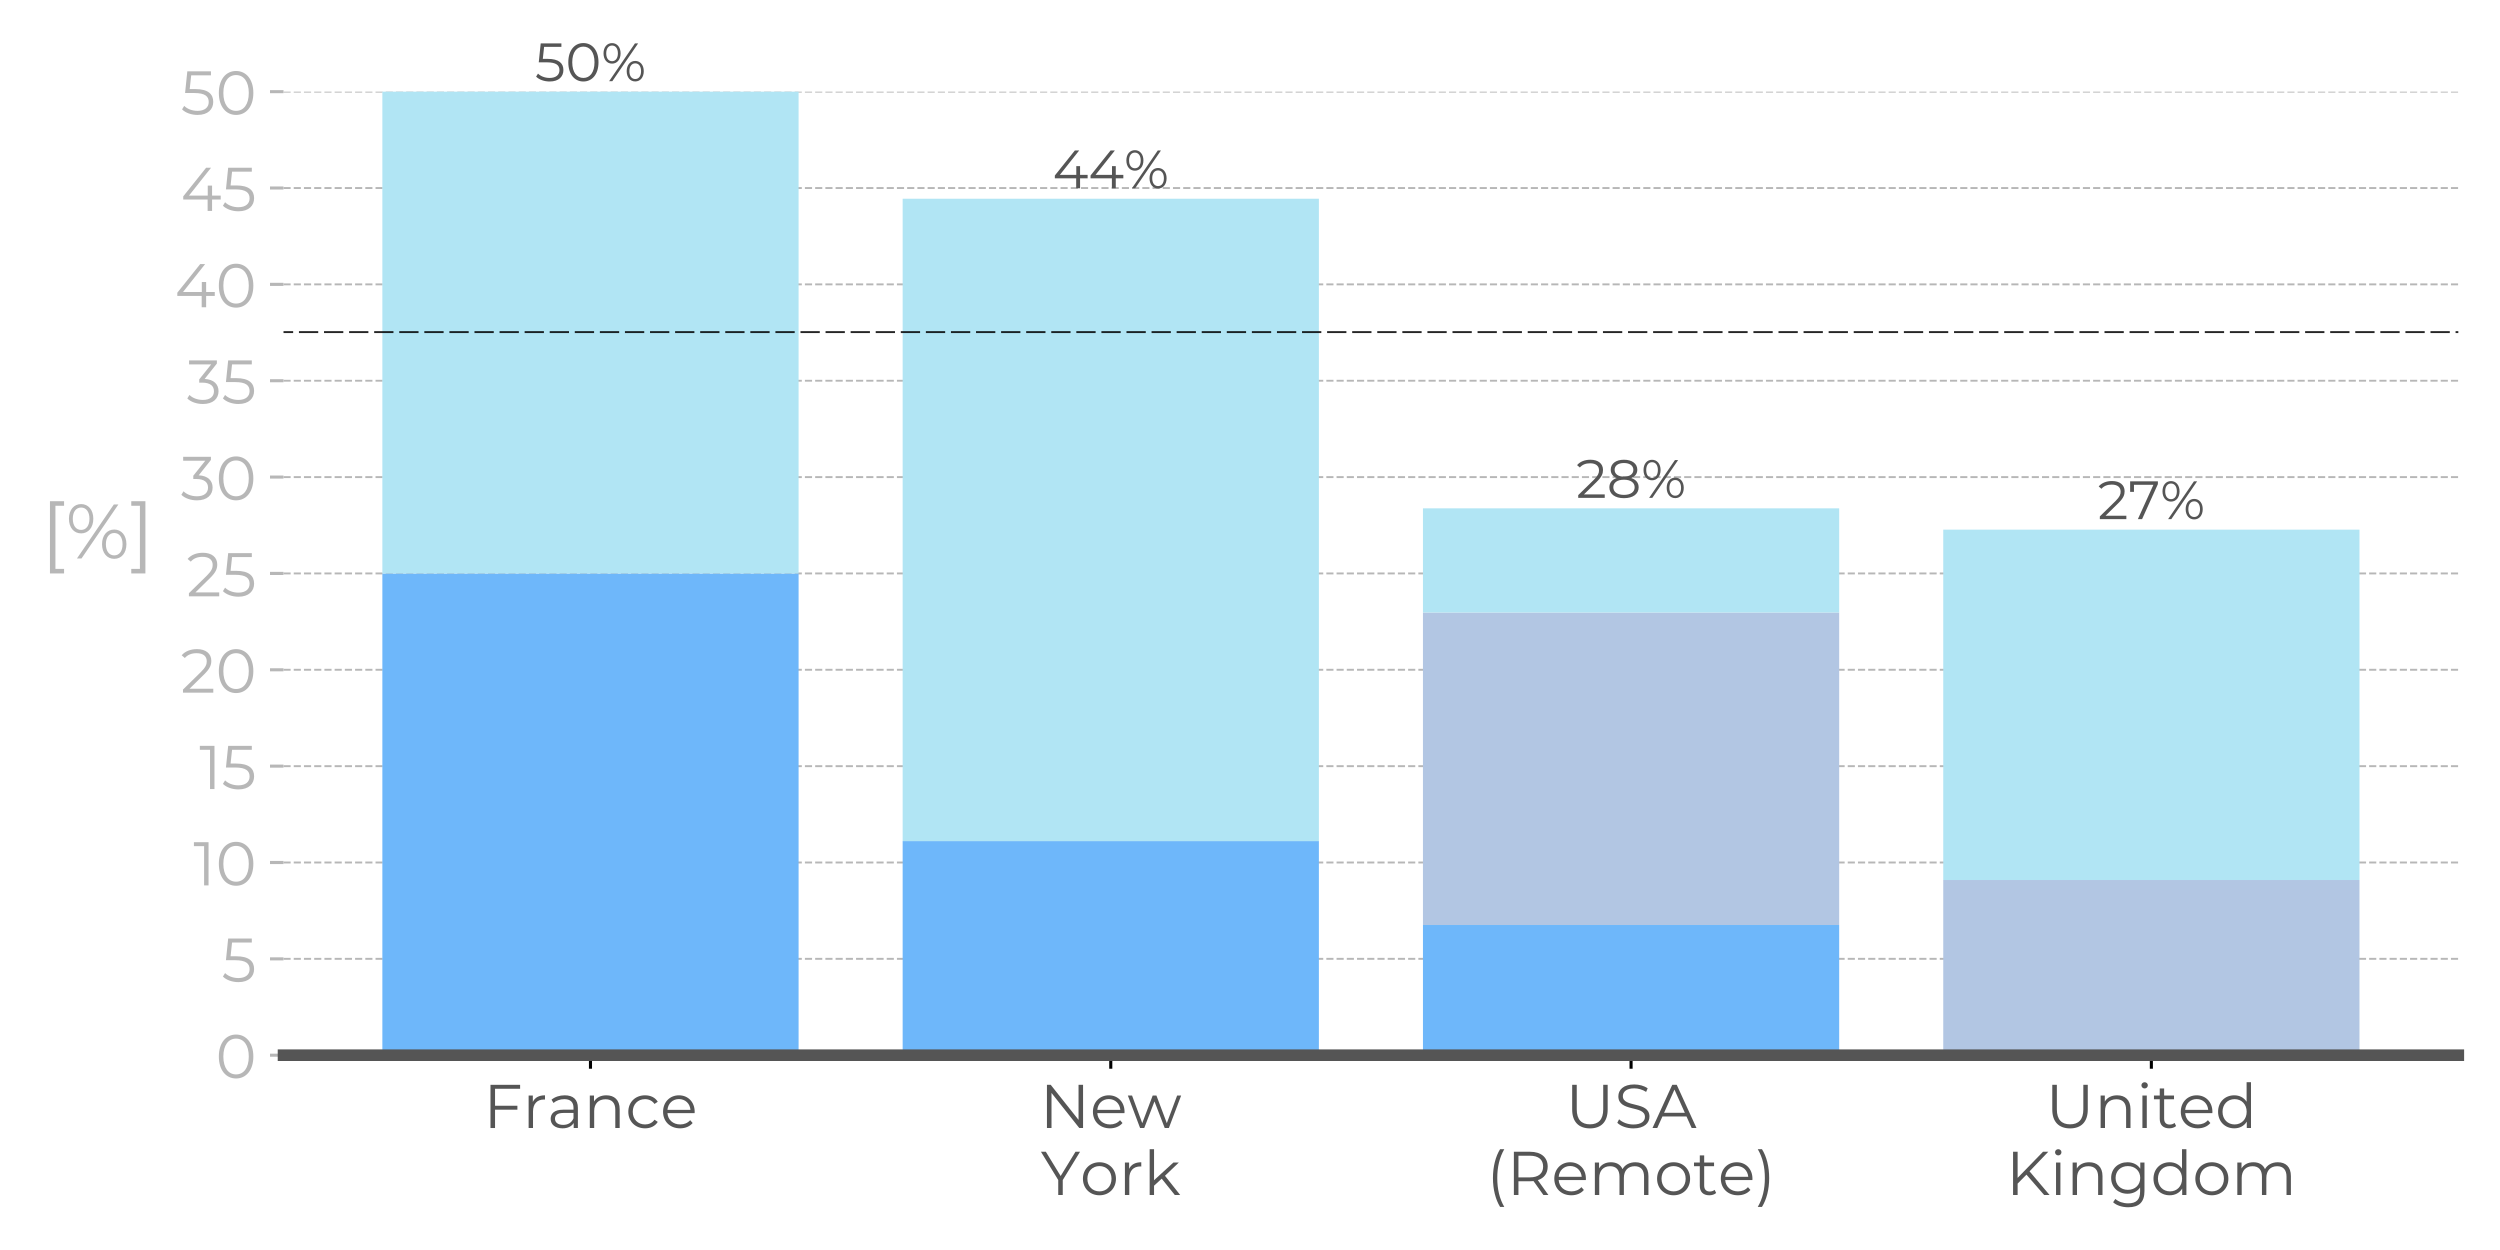
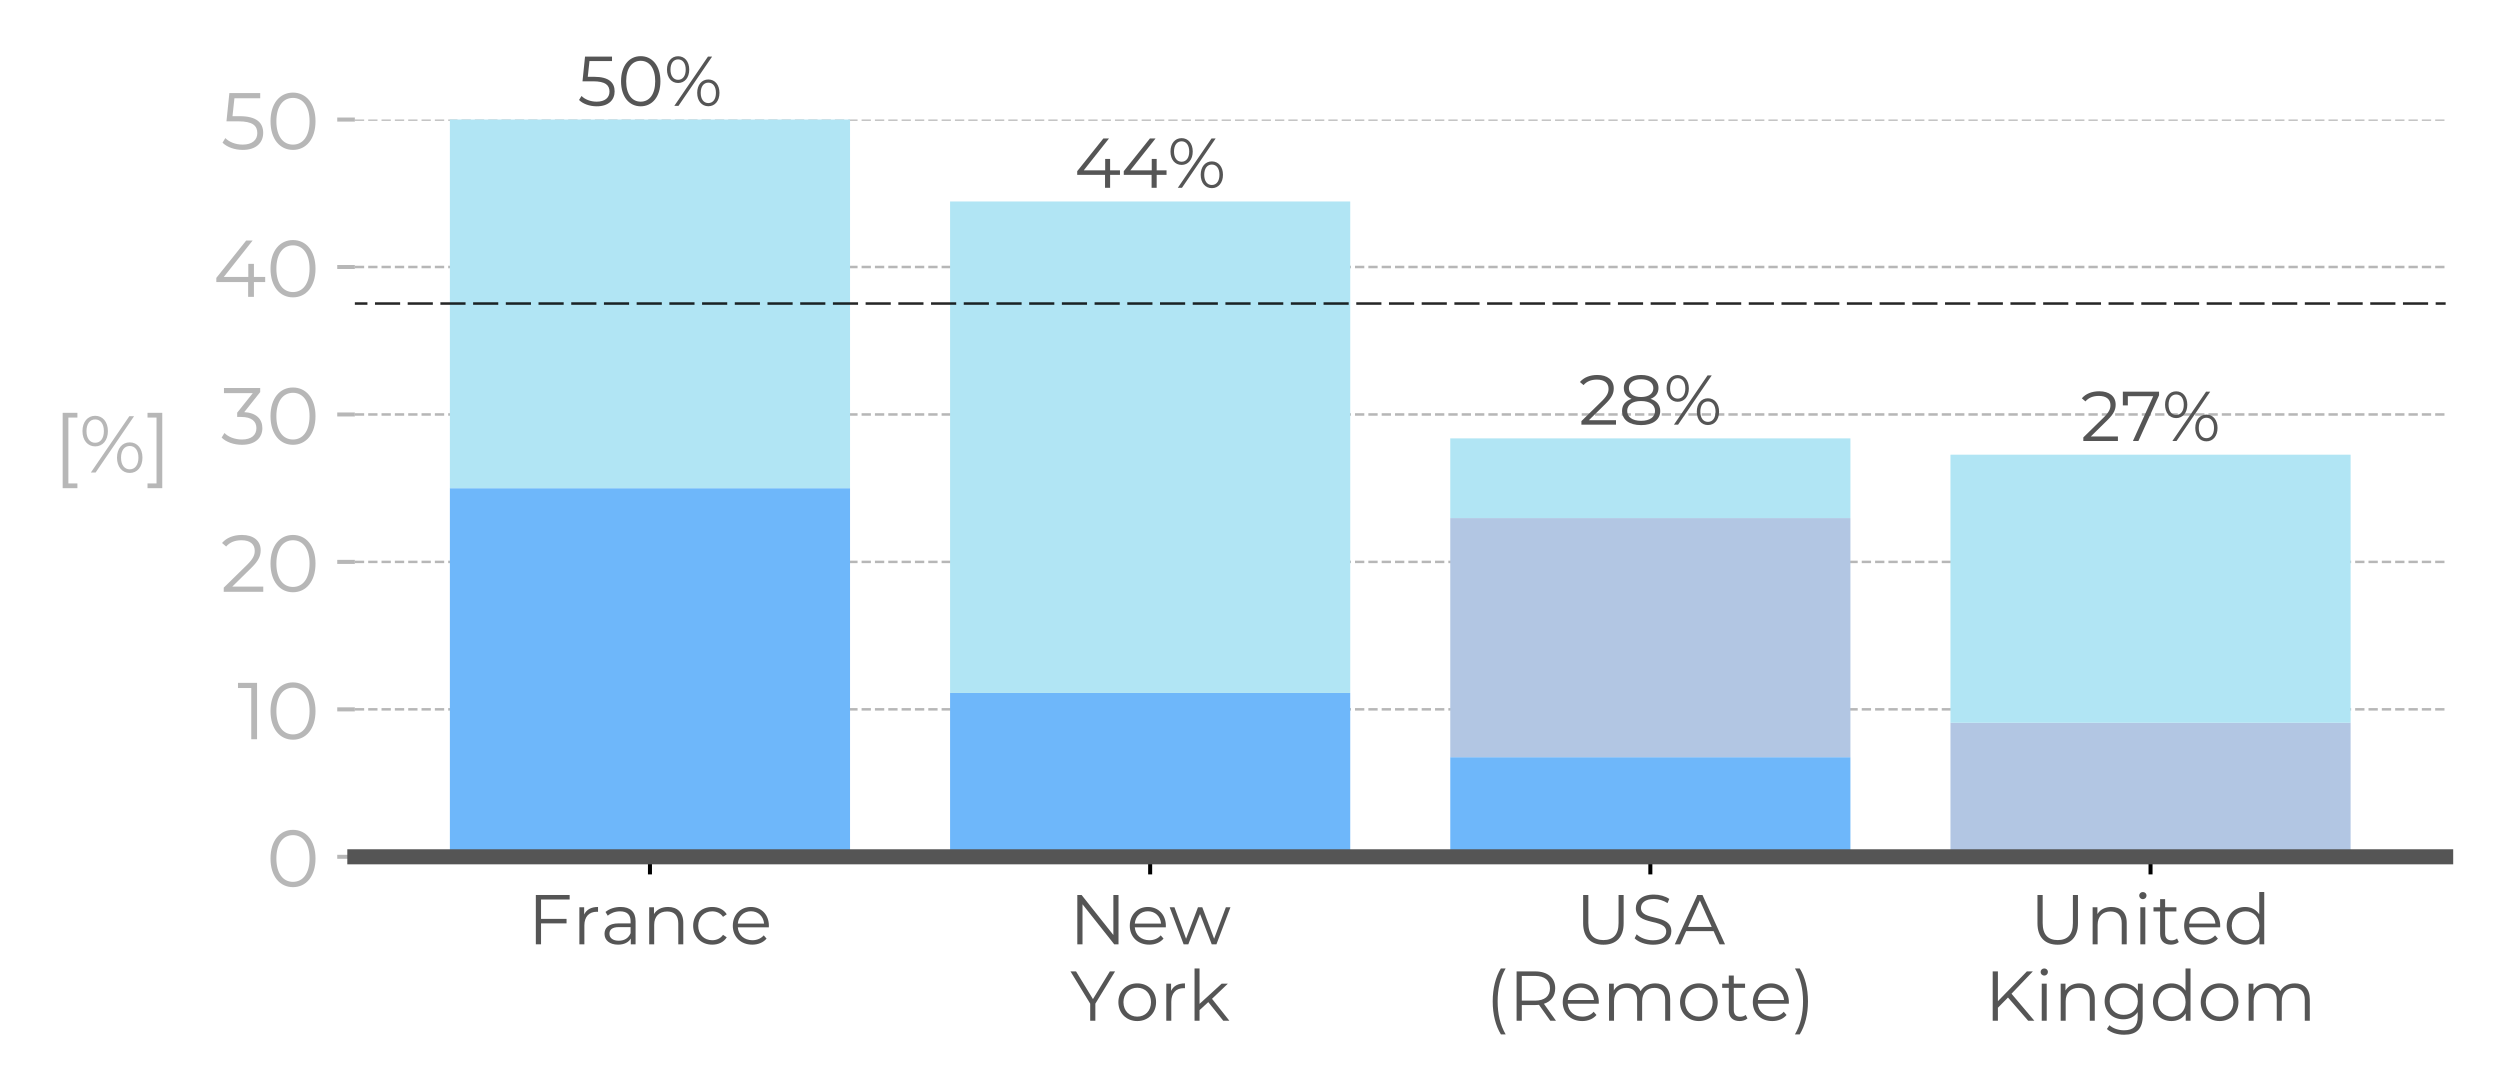
- <svg xmlns="http://www.w3.org/2000/svg" xmlns:xlink="http://www.w3.org/1999/xlink" width="648pt" height="324pt" viewBox="0 0 648 324" version="1.1">
+ <svg xmlns="http://www.w3.org/2000/svg" xmlns:xlink="http://www.w3.org/1999/xlink" width="496.8pt" height="216pt" viewBox="0 0 496.8 216" version="1.1">
  <defs>
    <style type="text/css">*{stroke-linejoin: round; stroke-linecap: butt}</style>
  </defs>
  <g id="figure_1">
    <g id="patch_1">
-       <path d="M 0 324  L 648 324  L 648 0  L 0 0  L 0 324  z " style="fill: none" />
+       <path d="M 0 216  L 496.8 216  L 496.8 0  L 0 0  L 0 216  z " style="fill: none" />
    </g>
    <g id="axes_1">
      <g id="patch_2">
-         <path d="M 73.485 273.512  L 637.2 273.512  L 637.2 23.76  L 73.485 23.76  L 73.485 273.512  z " style="fill: none" />
+         <path d="M 70.515 170.264  L 486 170.264  L 486 23.76  L 70.515 23.76  L 70.515 170.264  z " style="fill: none" />
      </g>
      <g id="matplotlib.axis_1">
        <g id="xtick_1">
          <g id="line2d_1">
            <defs>
-               <path id="m0c8b3133d4" d="M 0 0  L 0 3.5  " style="stroke: #000000; stroke-width: 0.8" />
+               <path id="m3654532ee8" d="M 0 0  L 0 3.5  " style="stroke: #000000; stroke-width: 0.8" />
            </defs>
            <g>
-               <use xlink:href="#m0c8b3133d4" x="153.052" y="273.512" style="stroke: #000000; stroke-width: 0.8" />
+               <use xlink:href="#m3654532ee8" x="129.16" y="170.264" style="stroke: #000000; stroke-width: 0.8" />
            </g>
          </g>
          <g id="text_1">
-             <g style="fill: #555555" transform="translate(125.3087 292.3845)scale(0.16 -0.16)">
+             <g style="fill: #555555" transform="translate(104.8842 187.6524)scale(0.14 -0.14)">
              <defs>
                <path id="Montserrat-Regular-46" d="M 3802 4070  L 3802 4480  L 730 4480  L 730 0  L 1203 0  L 1203 1901  L 3520 1901  L 3520 2310  L 1203 2310  L 1203 4070  L 3802 4070  z " transform="scale(0.015625)" />
                <path id="Montserrat-Regular-72" d="M 1069 2707  L 1069 3366  L 634 3366  L 634 0  L 1088 0  L 1088 1715  C 1088 2509 1517 2957 2221 2957  C 2253 2957 2291 2950 2330 2950  L 2330 3392  C 1709 3392 1280 3155 1069 2707  z " transform="scale(0.015625)" />
                <path id="Montserrat-Regular-61" d="M 1811 3392  C 1280 3392 781 3226 442 2938  L 646 2598  C 922 2842 1331 2995 1766 2995  C 2394 2995 2720 2682 2720 2106  L 2720 1901  L 1651 1901  C 685 1901 352 1466 352 947  C 352 365 819 -32 1581 -32  C 2138 -32 2534 179 2739 525  L 2739 0  L 3174 0  L 3174 2086  C 3174 2957 2682 3392 1811 3392  z M 1651 326  C 1114 326 800 570 800 960  C 800 1306 1011 1562 1664 1562  L 2720 1562  L 2720 1011  C 2541 570 2163 326 1651 326  z " transform="scale(0.015625)" />
                <path id="Montserrat-Regular-6e" d="M 2349 3392  C 1766 3392 1312 3155 1069 2746  L 1069 3366  L 634 3366  L 634 0  L 1088 0  L 1088 1766  C 1088 2534 1542 2982 2266 2982  C 2906 2982 3277 2618 3277 1907  L 3277 0  L 3731 0  L 3731 1952  C 3731 2918 3168 3392 2349 3392  z " transform="scale(0.015625)" />
                <path id="Montserrat-Regular-63" d="M 2029 -32  C 2598 -32 3078 198 3347 634  L 3008 864  C 2778 525 2419 371 2029 371  C 1293 371 755 890 755 1683  C 755 2470 1293 2995 2029 2995  C 2419 2995 2778 2835 3008 2496  L 3347 2726  C 3078 3168 2598 3392 2029 3392  C 1024 3392 294 2688 294 1683  C 294 678 1024 -32 2029 -32  z " transform="scale(0.015625)" />
                <path id="Montserrat-Regular-65" d="M 3571 1683  C 3571 2694 2886 3392 1939 3392  C 992 3392 294 2682 294 1683  C 294 685 1011 -32 2061 -32  C 2592 -32 3059 160 3360 518  L 3104 813  C 2848 518 2483 371 2074 371  C 1338 371 800 838 749 1542  L 3565 1542  C 3565 1594 3571 1645 3571 1683  z M 1939 3002  C 2598 3002 3078 2541 3136 1882  L 749 1882  C 806 2541 1286 3002 1939 3002  z " transform="scale(0.015625)" />
              </defs>
              <use xlink:href="#Montserrat-Regular-46" />
              <use xlink:href="#Montserrat-Regular-72" x="63.3" />
              <use xlink:href="#Montserrat-Regular-61" x="103.4" />
              <use xlink:href="#Montserrat-Regular-6e" x="162.4" />
              <use xlink:href="#Montserrat-Regular-63" x="230.1" />
              <use xlink:href="#Montserrat-Regular-65" x="286.4" />
            </g>
          </g>
        </g>
        <g id="xtick_2">
          <g id="line2d_2">
            <g>
-               <use xlink:href="#m0c8b3133d4" x="287.912" y="273.512" style="stroke: #000000; stroke-width: 0.8" />
+               <use xlink:href="#m3654532ee8" x="228.558" y="170.264" style="stroke: #000000; stroke-width: 0.8" />
            </g>
          </g>
          <g id="text_2">
-             <g style="fill: #555555" transform="translate(269.5437 292.3845)scale(0.16 -0.16)">
+             <g style="fill: #555555" transform="translate(212.4857 187.6524)scale(0.14 -0.14)">
              <defs>
                <path id="Montserrat-Regular-4e" d="M 4006 4480  L 4006 845  L 1120 4480  L 730 4480  L 730 0  L 1203 0  L 1203 3635  L 4083 0  L 4474 0  L 4474 4480  L 4006 4480  z " transform="scale(0.015625)" />
                <path id="Montserrat-Regular-77" d="M 5158 3366  L 4090 506  L 3014 3366  L 2624 3366  L 1542 506  L 486 3366  L 51 3366  L 1318 0  L 1747 0  L 2810 2758  L 3872 0  L 4301 0  L 5574 3366  L 5158 3366  z " transform="scale(0.015625)" />
              </defs>
              <use xlink:href="#Montserrat-Regular-4e" />
              <use xlink:href="#Montserrat-Regular-65" x="81.3" />
              <use xlink:href="#Montserrat-Regular-77" x="141.7" />
            </g>
-             <g style="fill: #555555" transform="translate(269.8012 309.7365)scale(0.16 -0.16)">
+             <g style="fill: #555555" transform="translate(212.711 202.8354)scale(0.14 -0.14)">
              <defs>
                <path id="Montserrat-Regular-59" d="M 4058 4480  L 3584 4480  L 2048 1965  L 512 4480  L 6 4480  L 1798 1549  L 1798 0  L 2266 0  L 2266 1549  L 4058 4480  z " transform="scale(0.015625)" />
                <path id="Montserrat-Regular-6f" d="M 2010 -32  C 2995 -32 3718 685 3718 1683  C 3718 2682 2995 3392 2010 3392  C 1024 3392 294 2682 294 1683  C 294 685 1024 -32 2010 -32  z M 2010 371  C 1293 371 755 896 755 1683  C 755 2470 1293 2995 2010 2995  C 2726 2995 3258 2470 3258 1683  C 3258 896 2726 371 2010 371  z " transform="scale(0.015625)" />
                <path id="Montserrat-Regular-6b" d="M 3238 0  L 3795 0  L 2221 1990  L 3661 3366  L 3098 3366  L 1088 1530  L 1088 4749  L 634 4749  L 634 0  L 1088 0  L 1088 960  L 1882 1690  L 3238 0  z " transform="scale(0.015625)" />
              </defs>
              <use xlink:href="#Montserrat-Regular-59" />
              <use xlink:href="#Montserrat-Regular-6f" x="63.5" />
              <use xlink:href="#Montserrat-Regular-72" x="126.2" />
              <use xlink:href="#Montserrat-Regular-6b" x="166.3" />
            </g>
          </g>
        </g>
        <g id="xtick_3">
          <g id="line2d_3">
            <g>
-               <use xlink:href="#m0c8b3133d4" x="422.773" y="273.512" style="stroke: #000000; stroke-width: 0.8" />
+               <use xlink:href="#m3654532ee8" x="327.957" y="170.264" style="stroke: #000000; stroke-width: 0.8" />
            </g>
          </g>
          <g id="text_3">
-             <g style="fill: #555555" transform="translate(405.78 292.3845)scale(0.16 -0.16)">
+             <g style="fill: #555555" transform="translate(313.0882 187.6524)scale(0.14 -0.14)">
              <defs>
                <path id="Montserrat-Regular-55" d="M 2534 -38  C 3680 -38 4371 627 4371 1914  L 4371 4480  L 3910 4480  L 3910 1933  C 3910 870 3411 384 2534 384  C 1664 384 1165 870 1165 1933  L 1165 4480  L 691 4480  L 691 1914  C 691 627 1389 -38 2534 -38  z " transform="scale(0.015625)" />
                <path id="Montserrat-Regular-53" d="M 1965 -38  C 3110 -38 3635 525 3635 1184  C 3635 2816 877 2074 877 3302  C 877 3750 1242 4115 2061 4115  C 2458 4115 2906 3994 3290 3744  L 3450 4122  C 3091 4371 2566 4518 2061 4518  C 922 4518 410 3949 410 3290  C 410 1632 3168 2387 3168 1158  C 3168 717 2803 365 1965 365  C 1376 365 806 595 486 909  L 301 544  C 634 198 1293 -38 1965 -38  z " transform="scale(0.015625)" />
                <path id="Montserrat-Regular-41" d="M 4077 0  L 4576 0  L 2528 4480  L 2061 4480  L 13 0  L 506 0  L 1043 1197  L 3539 1197  L 4077 0  z M 1216 1581  L 2291 3987  L 3366 1581  L 1216 1581  z " transform="scale(0.015625)" />
              </defs>
              <use xlink:href="#Montserrat-Regular-55" />
              <use xlink:href="#Montserrat-Regular-53" x="79.2" />
              <use xlink:href="#Montserrat-Regular-41" x="140.7" />
            </g>
-             <g style="fill: #555555" transform="translate(385.3075 309.7365)scale(0.16 -0.16)">
+             <g style="fill: #555555" transform="translate(295.1748 202.8354)scale(0.14 -0.14)">
              <defs>
                <path id="Montserrat-Regular-28" d="M 1408 -1242  L 1843 -1242  C 1338 -365 1114 614 1114 1754  C 1114 2893 1338 3872 1843 4749  L 1408 4749  C 934 3987 666 2931 666 1754  C 666 576 934 -467 1408 -1242  z " transform="scale(0.015625)" />
                <path id="Montserrat-Regular-52" d="M 4307 0  L 3213 1536  C 3866 1747 4237 2240 4237 2944  C 4237 3904 3546 4480 2406 4480  L 730 4480  L 730 0  L 1203 0  L 1203 1421  L 2406 1421  C 2534 1421 2650 1427 2765 1440  L 3789 0  L 4307 0  z M 2394 1824  L 1203 1824  L 1203 4070  L 2394 4070  C 3290 4070 3763 3661 3763 2944  C 3763 2240 3290 1824 2394 1824  z " transform="scale(0.015625)" />
                <path id="Montserrat-Regular-6d" d="M 4832 3392  C 4224 3392 3744 3117 3501 2682  C 3296 3155 2861 3392 2304 3392  C 1741 3392 1306 3155 1069 2752  L 1069 3366  L 634 3366  L 634 0  L 1088 0  L 1088 1766  C 1088 2534 1530 2982 2214 2982  C 2829 2982 3187 2618 3187 1907  L 3187 0  L 3642 0  L 3642 1766  C 3642 2534 4077 2982 4768 2982  C 5376 2982 5734 2618 5734 1907  L 5734 0  L 6189 0  L 6189 1952  C 6189 2918 5651 3392 4832 3392  z " transform="scale(0.015625)" />
                <path id="Montserrat-Regular-74" d="M 2246 531  C 2118 416 1933 358 1747 358  C 1370 358 1165 576 1165 973  L 1165 2982  L 2189 2982  L 2189 3366  L 1165 3366  L 1165 4102  L 710 4102  L 710 3366  L 109 3366  L 109 2982  L 710 2982  L 710 947  C 710 326 1062 -32 1696 -32  C 1958 -32 2227 45 2406 205  L 2246 531  z " transform="scale(0.015625)" />
                <path id="Montserrat-Regular-29" d="M 691 -1242  C 1171 -467 1440 576 1440 1754  C 1440 2931 1171 3987 691 4749  L 256 4749  C 768 3872 992 2893 992 1754  C 992 614 768 -365 256 -1242  L 691 -1242  z " transform="scale(0.015625)" />
              </defs>
              <use xlink:href="#Montserrat-Regular-28" />
              <use xlink:href="#Montserrat-Regular-52" x="32.9" />
              <use xlink:href="#Montserrat-Regular-65" x="105.2" />
              <use xlink:href="#Montserrat-Regular-6d" x="165.6" />
              <use xlink:href="#Montserrat-Regular-6f" x="271.7" />
              <use xlink:href="#Montserrat-Regular-74" x="334.4" />
              <use xlink:href="#Montserrat-Regular-65" x="375" />
              <use xlink:href="#Montserrat-Regular-29" x="435.4" />
            </g>
          </g>
        </g>
        <g id="xtick_4">
          <g id="line2d_4">
            <g>
-               <use xlink:href="#m0c8b3133d4" x="557.633" y="273.512" style="stroke: #000000; stroke-width: 0.8" />
+               <use xlink:href="#m3654532ee8" x="427.355" y="170.264" style="stroke: #000000; stroke-width: 0.8" />
            </g>
          </g>
          <g id="text_4">
-             <g style="fill: #555555" transform="translate(530.2238 292.3845)scale(0.16 -0.16)">
+             <g style="fill: #555555" transform="translate(403.3723 187.6524)scale(0.14 -0.14)">
              <defs>
                <path id="Montserrat-Regular-69" d="M 864 4102  C 1056 4102 1197 4250 1197 4435  C 1197 4608 1050 4749 864 4749  C 678 4749 531 4602 531 4429  C 531 4250 678 4102 864 4102  z M 634 0  L 1088 0  L 1088 3366  L 634 3366  L 634 0  z " transform="scale(0.015625)" />
                <path id="Montserrat-Regular-64" d="M 3251 4749  L 3251 2726  C 2970 3162 2509 3392 1971 3392  C 1011 3392 294 2701 294 1683  C 294 666 1011 -32 1971 -32  C 2528 -32 2995 211 3270 666  L 3270 0  L 3706 0  L 3706 4749  L 3251 4749  z M 2010 371  C 1293 371 755 896 755 1683  C 755 2470 1293 2995 2010 2995  C 2720 2995 3258 2470 3258 1683  C 3258 896 2720 371 2010 371  z " transform="scale(0.015625)" />
              </defs>
              <use xlink:href="#Montserrat-Regular-55" />
              <use xlink:href="#Montserrat-Regular-6e" x="79.2" />
              <use xlink:href="#Montserrat-Regular-69" x="146.9" />
              <use xlink:href="#Montserrat-Regular-74" x="173.8" />
              <use xlink:href="#Montserrat-Regular-65" x="214.4" />
              <use xlink:href="#Montserrat-Regular-64" x="274.8" />
            </g>
-             <g style="fill: #555555" transform="translate(519.9613 309.7365)scale(0.16 -0.16)">
+             <g style="fill: #555555" transform="translate(394.3926 202.8354)scale(0.14 -0.14)">
              <defs>
                <path id="Montserrat-Regular-4b" d="M 3949 0  L 4512 0  L 2438 2451  L 4378 4480  L 3834 4480  L 1203 1773  L 1203 4480  L 730 4480  L 730 0  L 1203 0  L 1203 1178  L 2118 2106  L 3949 0  z " transform="scale(0.015625)" />
                <path id="Montserrat-Regular-67" d="M 3315 3366  L 3315 2720  C 3034 3162 2547 3392 1984 3392  C 1024 3392 294 2733 294 1766  C 294 800 1024 128 1984 128  C 2534 128 3014 352 3296 781  L 3296 352  C 3296 -480 2906 -870 2054 -870  C 1536 -870 1050 -698 730 -410  L 499 -755  C 851 -1088 1453 -1274 2067 -1274  C 3181 -1274 3750 -749 3750 410  L 3750 3366  L 3315 3366  z M 2029 531  C 1286 531 755 1037 755 1766  C 755 2496 1286 2995 2029 2995  C 2771 2995 3309 2496 3309 1766  C 3309 1037 2771 531 2029 531  z " transform="scale(0.015625)" />
              </defs>
              <use xlink:href="#Montserrat-Regular-4b" />
              <use xlink:href="#Montserrat-Regular-69" x="71.1" />
              <use xlink:href="#Montserrat-Regular-6e" x="98" />
              <use xlink:href="#Montserrat-Regular-67" x="165.7" />
              <use xlink:href="#Montserrat-Regular-64" x="234.3" />
              <use xlink:href="#Montserrat-Regular-6f" x="302.1" />
              <use xlink:href="#Montserrat-Regular-6d" x="364.8" />
            </g>
          </g>
        </g>
      </g>
      <g id="matplotlib.axis_2">
        <g id="ytick_1">
          <g id="line2d_5">
-             <path d="M 73.485 273.512  L 637.2 273.512  " clip-path="url(#pdaae83296f)" style="fill: none; stroke-dasharray: 1.85,0.8; stroke-dashoffset: 0; stroke: #b7b7b7; stroke-width: 0.5" />
+             <path d="M 70.515 170.264  L 486 170.264  " clip-path="url(#p9b6c1e50e8)" style="fill: none; stroke-dasharray: 1.85,0.8; stroke-dashoffset: 0; stroke: #b7b7b7; stroke-width: 0.5" />
          </g>
          <g id="line2d_6">
            <defs>
-               <path id="m629c00f9a1" d="M 0 0  L -3.5 0  " style="stroke: #b7b7b7; stroke-width: 0.8" />
+               <path id="m2801dc37ff" d="M 0 0  L -3.5 0  " style="stroke: #b7b7b7; stroke-width: 0.8" />
            </defs>
            <g>
-               <use xlink:href="#m629c00f9a1" x="73.485" y="273.512" style="fill: #b7b7b7; stroke: #b7b7b7; stroke-width: 0.8" />
+               <use xlink:href="#m2801dc37ff" x="70.515" y="170.264" style="fill: #b7b7b7; stroke: #b7b7b7; stroke-width: 0.8" />
            </g>
          </g>
          <g id="text_5">
-             <g style="fill: #b7b7b7" transform="translate(55.8925 279.4482)scale(0.16 -0.16)">
+             <g style="fill: #b7b7b7" transform="translate(52.9225 176.2003)scale(0.16 -0.16)">
              <defs>
                <path id="Montserrat-Regular-30" d="M 2118 -38  C 3155 -38 3910 813 3910 2240  C 3910 3667 3155 4518 2118 4518  C 1082 4518 333 3667 333 2240  C 333 813 1082 -38 2118 -38  z M 2118 384  C 1338 384 800 1043 800 2240  C 800 3437 1338 4096 2118 4096  C 2899 4096 3437 3437 3437 2240  C 3437 1043 2899 384 2118 384  z " transform="scale(0.015625)" />
              </defs>
              <use xlink:href="#Montserrat-Regular-30" />
            </g>
          </g>
        </g>
        <g id="ytick_2">
          <g id="line2d_7">
-             <path d="M 73.485 248.537  L 637.2 248.537  " clip-path="url(#pdaae83296f)" style="fill: none; stroke-dasharray: 1.85,0.8; stroke-dashoffset: 0; stroke: #b7b7b7; stroke-width: 0.5" />
+             <path d="M 70.515 140.963  L 486 140.963  " clip-path="url(#p9b6c1e50e8)" style="fill: none; stroke-dasharray: 1.85,0.8; stroke-dashoffset: 0; stroke: #b7b7b7; stroke-width: 0.5" />
          </g>
          <g id="line2d_8">
            <g>
-               <use xlink:href="#m629c00f9a1" x="73.485" y="248.537" style="fill: #b7b7b7; stroke: #b7b7b7; stroke-width: 0.8" />
+               <use xlink:href="#m2801dc37ff" x="70.515" y="140.963" style="fill: #b7b7b7; stroke: #b7b7b7; stroke-width: 0.8" />
            </g>
          </g>
          <g id="text_6">
-             <g style="fill: #b7b7b7" transform="translate(57.43 254.4731)scale(0.16 -0.16)">
-               <defs>
-                 <path id="Montserrat-Regular-35" d="M 1510 2643  L 934 2643  L 1088 4070  L 3136 4070  L 3136 4480  L 685 4480  L 454 2234  L 1408 2234  C 2547 2234 2906 1875 2906 1299  C 2906 755 2502 384 1741 384  C 1165 384 653 602 365 902  L 141 538  C 486 186 1101 -38 1747 -38  C 2842 -38 3373 557 3373 1318  C 3373 2112 2861 2643 1510 2643  z " transform="scale(0.015625)" />
-               </defs>
-               <use xlink:href="#Montserrat-Regular-35" />
+             <g style="fill: #b7b7b7" transform="translate(47.1475 146.8995)scale(0.16 -0.16)">
+               <defs>
+                 <path id="Montserrat-Regular-31" d="M 58 4480  L 58 4070  L 1114 4070  L 1114 0  L 1574 0  L 1574 4480  L 58 4480  z " transform="scale(0.015625)" />
+               </defs>
+               <use xlink:href="#Montserrat-Regular-31" />
+               <use xlink:href="#Montserrat-Regular-30" x="36.1" />
            </g>
          </g>
        </g>
        <g id="ytick_3">
          <g id="line2d_9">
-             <path d="M 73.485 223.562  L 637.2 223.562  " clip-path="url(#pdaae83296f)" style="fill: none; stroke-dasharray: 1.85,0.8; stroke-dashoffset: 0; stroke: #b7b7b7; stroke-width: 0.5" />
+             <path d="M 70.515 111.662  L 486 111.662  " clip-path="url(#p9b6c1e50e8)" style="fill: none; stroke-dasharray: 1.85,0.8; stroke-dashoffset: 0; stroke: #b7b7b7; stroke-width: 0.5" />
          </g>
          <g id="line2d_10">
            <g>
-               <use xlink:href="#m629c00f9a1" x="73.485" y="223.562" style="fill: #b7b7b7; stroke: #b7b7b7; stroke-width: 0.8" />
+               <use xlink:href="#m2801dc37ff" x="70.515" y="111.662" style="fill: #b7b7b7; stroke: #b7b7b7; stroke-width: 0.8" />
            </g>
          </g>
          <g id="text_7">
-             <g style="fill: #b7b7b7" transform="translate(50.1175 229.4978)scale(0.16 -0.16)">
-               <defs>
-                 <path id="Montserrat-Regular-31" d="M 58 4480  L 58 4070  L 1114 4070  L 1114 0  L 1574 0  L 1574 4480  L 58 4480  z " transform="scale(0.015625)" />
-               </defs>
-               <use xlink:href="#Montserrat-Regular-31" />
-               <use xlink:href="#Montserrat-Regular-30" x="36.1" />
+             <g style="fill: #b7b7b7" transform="translate(43.835 117.5987)scale(0.16 -0.16)">
+               <defs>
+                 <path id="Montserrat-Regular-32" d="M 928 410  L 2451 1907  C 3053 2496 3187 2880 3187 3309  C 3187 4058 2611 4518 1702 4518  C 1018 4518 461 4288 115 3878  L 442 3597  C 736 3936 1139 4096 1664 4096  C 2349 4096 2714 3776 2714 3258  C 2714 2950 2618 2650 2112 2150  L 250 326  L 250 0  L 3392 0  L 3392 410  L 928 410  z " transform="scale(0.015625)" />
+               </defs>
+               <use xlink:href="#Montserrat-Regular-32" />
+               <use xlink:href="#Montserrat-Regular-30" x="56.8" />
            </g>
          </g>
        </g>
        <g id="ytick_4">
          <g id="line2d_11">
-             <path d="M 73.485 198.586  L 637.2 198.586  " clip-path="url(#pdaae83296f)" style="fill: none; stroke-dasharray: 1.85,0.8; stroke-dashoffset: 0; stroke: #b7b7b7; stroke-width: 0.5" />
+             <path d="M 70.515 82.362  L 486 82.362  " clip-path="url(#p9b6c1e50e8)" style="fill: none; stroke-dasharray: 1.85,0.8; stroke-dashoffset: 0; stroke: #b7b7b7; stroke-width: 0.5" />
          </g>
          <g id="line2d_12">
            <g>
-               <use xlink:href="#m629c00f9a1" x="73.485" y="198.586" style="fill: #b7b7b7; stroke: #b7b7b7; stroke-width: 0.8" />
+               <use xlink:href="#m2801dc37ff" x="70.515" y="82.362" style="fill: #b7b7b7; stroke: #b7b7b7; stroke-width: 0.8" />
            </g>
          </g>
          <g id="text_8">
-             <g style="fill: #b7b7b7" transform="translate(51.655 204.5226)scale(0.16 -0.16)">
-               <use xlink:href="#Montserrat-Regular-31" />
-               <use xlink:href="#Montserrat-Regular-35" x="36.1" />
+             <g style="fill: #b7b7b7" transform="translate(43.8975 88.29785)scale(0.16 -0.16)">
+               <defs>
+                 <path id="Montserrat-Regular-33" d="M 1856 2560  L 3123 4154  L 3123 4480  L 243 4480  L 243 4070  L 2534 4070  L 1293 2515  L 1293 2176  L 1613 2176  C 2445 2176 2822 1824 2822 1286  C 2822 730 2413 384 1670 384  C 1088 384 570 602 282 902  L 58 538  C 403 186 1024 -38 1670 -38  C 2752 -38 3296 538 3296 1286  C 3296 2003 2816 2509 1856 2560  z " transform="scale(0.015625)" />
+               </defs>
+               <use xlink:href="#Montserrat-Regular-33" />
+               <use xlink:href="#Montserrat-Regular-30" x="56.4" />
            </g>
          </g>
        </g>
        <g id="ytick_5">
          <g id="line2d_13">
-             <path d="M 73.485 173.611  L 637.2 173.611  " clip-path="url(#pdaae83296f)" style="fill: none; stroke-dasharray: 1.85,0.8; stroke-dashoffset: 0; stroke: #b7b7b7; stroke-width: 0.5" />
+             <path d="M 70.515 53.061  L 486 53.061  " clip-path="url(#p9b6c1e50e8)" style="fill: none; stroke-dasharray: 1.85,0.8; stroke-dashoffset: 0; stroke: #b7b7b7; stroke-width: 0.5" />
          </g>
          <g id="line2d_14">
            <g>
-               <use xlink:href="#m629c00f9a1" x="73.485" y="173.611" style="fill: #b7b7b7; stroke: #b7b7b7; stroke-width: 0.8" />
+               <use xlink:href="#m2801dc37ff" x="70.515" y="53.061" style="fill: #b7b7b7; stroke: #b7b7b7; stroke-width: 0.8" />
            </g>
          </g>
          <g id="text_9">
-             <g style="fill: #b7b7b7" transform="translate(46.805 179.5474)scale(0.16 -0.16)">
-               <defs>
-                 <path id="Montserrat-Regular-32" d="M 928 410  L 2451 1907  C 3053 2496 3187 2880 3187 3309  C 3187 4058 2611 4518 1702 4518  C 1018 4518 461 4288 115 3878  L 442 3597  C 736 3936 1139 4096 1664 4096  C 2349 4096 2714 3776 2714 3258  C 2714 2950 2618 2650 2112 2150  L 250 326  L 250 0  L 3392 0  L 3392 410  L 928 410  z " transform="scale(0.015625)" />
-               </defs>
-               <use xlink:href="#Montserrat-Regular-32" />
-               <use xlink:href="#Montserrat-Regular-30" x="56.8" />
+             <g style="fill: #b7b7b7" transform="translate(42.3475 58.99705)scale(0.16 -0.16)">
+               <defs>
+                 <path id="Montserrat-Regular-34" d="M 4141 1587  L 3245 1587  L 3245 2624  L 2797 2624  L 2797 1587  L 851 1587  L 3142 4480  L 2630 4480  L 256 1510  L 256 1178  L 2784 1178  L 2784 0  L 3245 0  L 3245 1178  L 4141 1178  L 4141 1587  z " transform="scale(0.015625)" />
+               </defs>
+               <use xlink:href="#Montserrat-Regular-34" />
+               <use xlink:href="#Montserrat-Regular-30" x="66.1" />
            </g>
          </g>
        </g>
        <g id="ytick_6">
          <g id="line2d_15">
-             <path d="M 73.485 148.636  L 637.2 148.636  " clip-path="url(#pdaae83296f)" style="fill: none; stroke-dasharray: 1.85,0.8; stroke-dashoffset: 0; stroke: #b7b7b7; stroke-width: 0.5" />
+             <path d="M 70.515 23.76  L 486 23.76  " clip-path="url(#p9b6c1e50e8)" style="fill: none; stroke-dasharray: 1.85,0.8; stroke-dashoffset: 0; stroke: #b7b7b7; stroke-width: 0.5" />
          </g>
          <g id="line2d_16">
            <g>
-               <use xlink:href="#m629c00f9a1" x="73.485" y="148.636" style="fill: #b7b7b7; stroke: #b7b7b7; stroke-width: 0.8" />
+               <use xlink:href="#m2801dc37ff" x="70.515" y="23.76" style="fill: #b7b7b7; stroke: #b7b7b7; stroke-width: 0.8" />
            </g>
          </g>
          <g id="text_10">
-             <g style="fill: #b7b7b7" transform="translate(48.3425 154.5722)scale(0.16 -0.16)">
-               <use xlink:href="#Montserrat-Regular-32" />
-               <use xlink:href="#Montserrat-Regular-35" x="56.8" />
-             </g>
-           </g>
-         </g>
-         <g id="ytick_7">
-           <g id="line2d_17">
-             <path d="M 73.485 123.661  L 637.2 123.661  " clip-path="url(#pdaae83296f)" style="fill: none; stroke-dasharray: 1.85,0.8; stroke-dashoffset: 0; stroke: #b7b7b7; stroke-width: 0.5" />
-           </g>
-           <g id="line2d_18">
-             <g>
-               <use xlink:href="#m629c00f9a1" x="73.485" y="123.661" style="fill: #b7b7b7; stroke: #b7b7b7; stroke-width: 0.8" />
-             </g>
-           </g>
-           <g id="text_11">
-             <g style="fill: #b7b7b7" transform="translate(46.8675 129.597)scale(0.16 -0.16)">
-               <defs>
-                 <path id="Montserrat-Regular-33" d="M 1856 2560  L 3123 4154  L 3123 4480  L 243 4480  L 243 4070  L 2534 4070  L 1293 2515  L 1293 2176  L 1613 2176  C 2445 2176 2822 1824 2822 1286  C 2822 730 2413 384 1670 384  C 1088 384 570 602 282 902  L 58 538  C 403 186 1024 -38 1670 -38  C 2752 -38 3296 538 3296 1286  C 3296 2003 2816 2509 1856 2560  z " transform="scale(0.015625)" />
-               </defs>
-               <use xlink:href="#Montserrat-Regular-33" />
-               <use xlink:href="#Montserrat-Regular-30" x="56.4" />
-             </g>
-           </g>
-         </g>
-         <g id="ytick_8">
-           <g id="line2d_19">
-             <path d="M 73.485 98.686  L 637.2 98.686  " clip-path="url(#pdaae83296f)" style="fill: none; stroke-dasharray: 1.85,0.8; stroke-dashoffset: 0; stroke: #b7b7b7; stroke-width: 0.5" />
-           </g>
-           <g id="line2d_20">
-             <g>
-               <use xlink:href="#m629c00f9a1" x="73.485" y="98.686" style="fill: #b7b7b7; stroke: #b7b7b7; stroke-width: 0.8" />
-             </g>
-           </g>
-           <g id="text_12">
-             <g style="fill: #b7b7b7" transform="translate(48.405 104.6218)scale(0.16 -0.16)">
-               <use xlink:href="#Montserrat-Regular-33" />
-               <use xlink:href="#Montserrat-Regular-35" x="56.4" />
-             </g>
-           </g>
-         </g>
-         <g id="ytick_9">
-           <g id="line2d_21">
-             <path d="M 73.485 73.71  L 637.2 73.71  " clip-path="url(#pdaae83296f)" style="fill: none; stroke-dasharray: 1.85,0.8; stroke-dashoffset: 0; stroke: #b7b7b7; stroke-width: 0.5" />
-           </g>
-           <g id="line2d_22">
-             <g>
-               <use xlink:href="#m629c00f9a1" x="73.485" y="73.71" style="fill: #b7b7b7; stroke: #b7b7b7; stroke-width: 0.8" />
-             </g>
-           </g>
-           <g id="text_13">
-             <g style="fill: #b7b7b7" transform="translate(45.3175 79.64665)scale(0.16 -0.16)">
-               <defs>
-                 <path id="Montserrat-Regular-34" d="M 4141 1587  L 3245 1587  L 3245 2624  L 2797 2624  L 2797 1587  L 851 1587  L 3142 4480  L 2630 4480  L 256 1510  L 256 1178  L 2784 1178  L 2784 0  L 3245 0  L 3245 1178  L 4141 1178  L 4141 1587  z " transform="scale(0.015625)" />
-               </defs>
-               <use xlink:href="#Montserrat-Regular-34" />
-               <use xlink:href="#Montserrat-Regular-30" x="66.1" />
-             </g>
-           </g>
-         </g>
-         <g id="ytick_10">
-           <g id="line2d_23">
-             <path d="M 73.485 48.735  L 637.2 48.735  " clip-path="url(#pdaae83296f)" style="fill: none; stroke-dasharray: 1.85,0.8; stroke-dashoffset: 0; stroke: #b7b7b7; stroke-width: 0.5" />
-           </g>
-           <g id="line2d_24">
-             <g>
-               <use xlink:href="#m629c00f9a1" x="73.485" y="48.735" style="fill: #b7b7b7; stroke: #b7b7b7; stroke-width: 0.8" />
-             </g>
-           </g>
-           <g id="text_14">
-             <g style="fill: #b7b7b7" transform="translate(46.855 54.67145)scale(0.16 -0.16)">
-               <use xlink:href="#Montserrat-Regular-34" />
-               <use xlink:href="#Montserrat-Regular-35" x="66.1" />
-             </g>
-           </g>
-         </g>
-         <g id="ytick_11">
-           <g id="line2d_25">
-             <path d="M 73.485 23.76  L 637.2 23.76  " clip-path="url(#pdaae83296f)" style="fill: none; stroke-dasharray: 1.85,0.8; stroke-dashoffset: 0; stroke: #b7b7b7; stroke-width: 0.5" />
-           </g>
-           <g id="line2d_26">
-             <g>
-               <use xlink:href="#m629c00f9a1" x="73.485" y="23.76" style="fill: #b7b7b7; stroke: #b7b7b7; stroke-width: 0.8" />
-             </g>
-           </g>
-           <g id="text_15">
-             <g style="fill: #b7b7b7" transform="translate(46.8375 29.69625)scale(0.16 -0.16)">
+             <g style="fill: #b7b7b7" transform="translate(43.8675 29.69625)scale(0.16 -0.16)">
+               <defs>
+                 <path id="Montserrat-Regular-35" d="M 1510 2643  L 934 2643  L 1088 4070  L 3136 4070  L 3136 4480  L 685 4480  L 454 2234  L 1408 2234  C 2547 2234 2906 1875 2906 1299  C 2906 755 2502 384 1741 384  C 1165 384 653 602 365 902  L 141 538  C 486 186 1101 -38 1747 -38  C 2842 -38 3373 557 3373 1318  C 3373 2112 2861 2643 1510 2643  z " transform="scale(0.015625)" />
+               </defs>
              <use xlink:href="#Montserrat-Regular-35" />
              <use xlink:href="#Montserrat-Regular-30" x="56.6" />
            </g>
          </g>
        </g>
-         <g id="text_16">
-           <g style="fill: #b7b7b7" transform="translate(10.6675 144.7548)scale(0.2 -0.2)">
+         <g id="text_11">
+           <g style="fill: #b7b7b7" transform="translate(10.6275 93.907)scale(0.16 -0.16)">
            <defs>
              <path id="Montserrat-Regular-5b" d="M 730 -1242  L 1901 -1242  L 1901 -864  L 1184 -864  L 1184 4371  L 1901 4371  L 1901 4749  L 730 4749  L 730 -1242  z " transform="scale(0.015625)" />
              <path id="Montserrat-Regular-25" d="M 1280 2080  C 1875 2080 2291 2560 2291 3296  C 2291 4032 1875 4512 1280 4512  C 678 4512 269 4026 269 3296  C 269 2566 678 2080 1280 2080  z M 934 0  L 1312 0  L 4371 4480  L 3994 4480  L 934 0  z M 1280 2368  C 858 2368 589 2720 589 3296  C 589 3872 858 4224 1280 4224  C 1696 4224 1971 3878 1971 3296  C 1971 2714 1696 2368 1280 2368  z M 4026 -32  C 4627 -32 5037 454 5037 1184  C 5037 1914 4627 2400 4026 2400  C 3430 2400 3014 1914 3014 1184  C 3014 454 3430 -32 4026 -32  z M 4026 256  C 3610 256 3334 602 3334 1184  C 3334 1766 3610 2112 4026 2112  C 4448 2112 4717 1760 4717 1184  C 4717 608 4448 256 4026 256  z " transform="scale(0.015625)" />
              <path id="Montserrat-Regular-5d" d="M 1306 -1242  L 1306 4749  L 134 4749  L 134 4371  L 851 4371  L 851 -864  L 134 -864  L 134 -1242  L 1306 -1242  z " transform="scale(0.015625)" />
            </defs>
            <use xlink:href="#Montserrat-Regular-5b" />
            <use xlink:href="#Montserrat-Regular-25" x="31.8" />
            <use xlink:href="#Montserrat-Regular-5d" x="114.7" />
          </g>
        </g>
      </g>
      <g id="patch_3">
-         <path d="M 99.108 273.512  L 206.996 273.512  L 206.996 148.636  L 99.108 148.636  z " clip-path="url(#pdaae83296f)" style="fill: #6eb7fa" />
+         <path d="M 89.401 170.264  L 168.919 170.264  L 168.919 97.012  L 89.401 97.012  z " clip-path="url(#p9b6c1e50e8)" style="fill: #6eb7fa" />
      </g>
      <g id="patch_4">
-         <path d="M 233.968 273.512  L 341.856 273.512  L 341.856 218.012  L 233.968 218.012  z " clip-path="url(#pdaae83296f)" style="fill: #6eb7fa" />
+         <path d="M 188.799 170.264  L 268.318 170.264  L 268.318 137.708  L 188.799 137.708  z " clip-path="url(#p9b6c1e50e8)" style="fill: #6eb7fa" />
      </g>
      <g id="patch_5">
-         <path d="M 368.829 273.512  L 476.717 273.512  L 476.717 239.762  L 368.829 239.762  z " clip-path="url(#pdaae83296f)" style="fill: #6eb7fa" />
+         <path d="M 288.197 170.264  L 367.716 170.264  L 367.716 150.466  L 288.197 150.466  z " clip-path="url(#p9b6c1e50e8)" style="fill: #6eb7fa" />
      </g>
      <g id="patch_6">
-         <path d="M 503.689 273.512  L 611.577 273.512  L 611.577 273.512  L 503.689 273.512  z " clip-path="url(#pdaae83296f)" style="fill: #6eb7fa" />
+         <path d="M 387.596 170.264  L 467.114 170.264  L 467.114 170.264  L 387.596 170.264  z " clip-path="url(#p9b6c1e50e8)" style="fill: #6eb7fa" />
      </g>
      <g id="patch_7">
-         <path d="M 99.108 148.636  L 206.996 148.636  L 206.996 148.636  L 99.108 148.636  z " clip-path="url(#pdaae83296f)" style="fill: #b2c6e3" />
+         <path d="M 89.401 97.012  L 168.919 97.012  L 168.919 97.012  L 89.401 97.012  z " clip-path="url(#p9b6c1e50e8)" style="fill: #b2c6e3" />
      </g>
      <g id="patch_8">
-         <path d="M 233.968 218.012  L 341.856 218.012  L 341.856 218.012  L 233.968 218.012  z " clip-path="url(#pdaae83296f)" style="fill: #b2c6e3" />
+         <path d="M 188.799 137.708  L 268.318 137.708  L 268.318 137.708  L 188.799 137.708  z " clip-path="url(#p9b6c1e50e8)" style="fill: #b2c6e3" />
      </g>
      <g id="patch_9">
-         <path d="M 368.829 239.762  L 476.717 239.762  L 476.717 158.761  L 368.829 158.761  z " clip-path="url(#pdaae83296f)" style="fill: #b2c6e3" />
+         <path d="M 288.197 150.466  L 367.716 150.466  L 367.716 102.951  L 288.197 102.951  z " clip-path="url(#p9b6c1e50e8)" style="fill: #b2c6e3" />
      </g>
      <g id="patch_10">
-         <path d="M 503.689 273.512  L 611.577 273.512  L 611.577 228.103  L 503.689 228.103  z " clip-path="url(#pdaae83296f)" style="fill: #b2c6e3" />
+         <path d="M 387.596 170.264  L 467.114 170.264  L 467.114 143.627  L 387.596 143.627  z " clip-path="url(#p9b6c1e50e8)" style="fill: #b2c6e3" />
      </g>
      <g id="patch_11">
-         <path d="M 99.108 148.636  L 206.996 148.636  L 206.996 23.76  L 99.108 23.76  z " clip-path="url(#pdaae83296f)" style="fill: #b1e5f4" />
+         <path d="M 89.401 97.012  L 168.919 97.012  L 168.919 23.76  L 89.401 23.76  z " clip-path="url(#p9b6c1e50e8)" style="fill: #b1e5f4" />
      </g>
      <g id="patch_12">
-         <path d="M 233.968 218.012  L 341.856 218.012  L 341.856 51.51  L 233.968 51.51  z " clip-path="url(#pdaae83296f)" style="fill: #b1e5f4" />
+         <path d="M 188.799 137.708  L 268.318 137.708  L 268.318 40.038  L 188.799 40.038  z " clip-path="url(#p9b6c1e50e8)" style="fill: #b1e5f4" />
      </g>
      <g id="patch_13">
-         <path d="M 368.829 158.761  L 476.717 158.761  L 476.717 131.761  L 368.829 131.761  z " clip-path="url(#pdaae83296f)" style="fill: #b1e5f4" />
+         <path d="M 288.197 102.951  L 367.716 102.951  L 367.716 87.113  L 288.197 87.113  z " clip-path="url(#p9b6c1e50e8)" style="fill: #b1e5f4" />
      </g>
      <g id="patch_14">
-         <path d="M 503.689 228.103  L 611.577 228.103  L 611.577 137.284  L 503.689 137.284  z " clip-path="url(#pdaae83296f)" style="fill: #b1e5f4" />
-       </g>
-       <g id="text_17">
-         <g style="fill: #555555" transform="translate(138.6532 21.04312)scale(0.14 -0.14)">
+         <path d="M 387.596 143.627  L 467.114 143.627  L 467.114 90.353  L 387.596 90.353  z " clip-path="url(#p9b6c1e50e8)" style="fill: #b1e5f4" />
+       </g>
+       <g id="text_12">
+         <g style="fill: #555555" transform="translate(114.7608 21.04312)scale(0.14 -0.14)">
          <use xlink:href="#Montserrat-Regular-35" />
          <use xlink:href="#Montserrat-Regular-30" x="56.6" />
          <use xlink:href="#Montserrat-Regular-25" x="122.8" />
        </g>
      </g>
-       <g id="text_18">
-         <g style="fill: #555555" transform="translate(272.8559 48.79335)scale(0.14 -0.14)">
+       <g id="text_13">
+         <g style="fill: #555555" transform="translate(213.5018 37.32135)scale(0.14 -0.14)">
          <use xlink:href="#Montserrat-Regular-34" />
          <use xlink:href="#Montserrat-Regular-34" x="66.1" />
          <use xlink:href="#Montserrat-Regular-25" x="132.2" />
        </g>
      </g>
-       <g id="text_19">
-         <g style="fill: #555555" transform="translate(408.5275 129.044)scale(0.14 -0.14)">
+       <g id="text_14">
+         <g style="fill: #555555" transform="translate(313.7117 84.39621)scale(0.14 -0.14)">
          <defs>
            <path id="Montserrat-Regular-38" d="M 2899 2349  C 3360 2528 3616 2867 3616 3334  C 3616 4064 2982 4518 2035 4518  C 1088 4518 467 4064 467 3334  C 467 2867 717 2528 1171 2349  C 614 2163 307 1786 307 1248  C 307 454 960 -38 2035 -38  C 3104 -38 3776 454 3776 1248  C 3776 1779 3462 2163 2899 2349  z M 928 3322  C 928 3821 1357 4128 2035 4128  C 2707 4128 3149 3821 3149 3315  C 3149 2829 2733 2515 2035 2515  C 1338 2515 928 2829 928 3322  z M 2035 352  C 1242 352 774 698 774 1254  C 774 1805 1242 2150 2035 2150  C 2829 2150 3302 1805 3302 1254  C 3302 698 2829 352 2035 352  z " transform="scale(0.015625)" />
          </defs>
          <use xlink:href="#Montserrat-Regular-32" />
          <use xlink:href="#Montserrat-Regular-38" x="56.8" />
          <use xlink:href="#Montserrat-Regular-25" x="120.6" />
        </g>
      </g>
-       <g id="text_20">
-         <g style="fill: #555555" transform="translate(543.7299 134.5668)scale(0.14 -0.14)">
+       <g id="text_15">
+         <g style="fill: #555555" transform="translate(413.4523 87.63585)scale(0.14 -0.14)">
          <defs>
            <path id="Montserrat-Regular-37" d="M 205 4480  L 205 3232  L 659 3232  L 659 4070  L 2963 4070  L 1120 0  L 1619 0  L 3494 4154  L 3494 4480  L 205 4480  z " transform="scale(0.015625)" />
          </defs>
          <use xlink:href="#Montserrat-Regular-32" />
          <use xlink:href="#Montserrat-Regular-37" x="56.8" />
          <use xlink:href="#Montserrat-Regular-25" x="115.7" />
        </g>
      </g>
-       <g id="line2d_27">
-         <path d="M 73.485 273.512  L 637.2 273.512  " style="fill: none; stroke: #555555; stroke-width: 3; stroke-linecap: square" />
-       </g>
-       <g id="line2d_28">
-         <path d="M 73.485 86.079  L 637.2 86.079  " clip-path="url(#pdaae83296f)" style="fill: none; stroke-dasharray: 5,1.5; stroke-dashoffset: 2.5; stroke: #000000; stroke-opacity: 0.85; stroke-width: 0.5" />
+       <g id="line2d_17">
+         <path d="M 70.515 170.264  L 486 170.264  " style="fill: none; stroke: #555555; stroke-width: 3; stroke-linecap: square" />
+       </g>
+       <g id="line2d_18">
+         <path d="M 70.515 60.316  L 486 60.316  " clip-path="url(#p9b6c1e50e8)" style="fill: none; stroke-dasharray: 5,1.5; stroke-dashoffset: 2.5; stroke: #000000; stroke-opacity: 0.85; stroke-width: 0.5" />
      </g>
    </g>
  </g>
  <defs>
-     <clipPath id="pdaae83296f">
-       <rect x="73.485" y="23.76" width="563.715" height="249.752" />
+     <clipPath id="p9b6c1e50e8">
+       <rect x="70.515" y="23.76" width="415.485" height="146.504" />
    </clipPath>
  </defs>
</svg>
